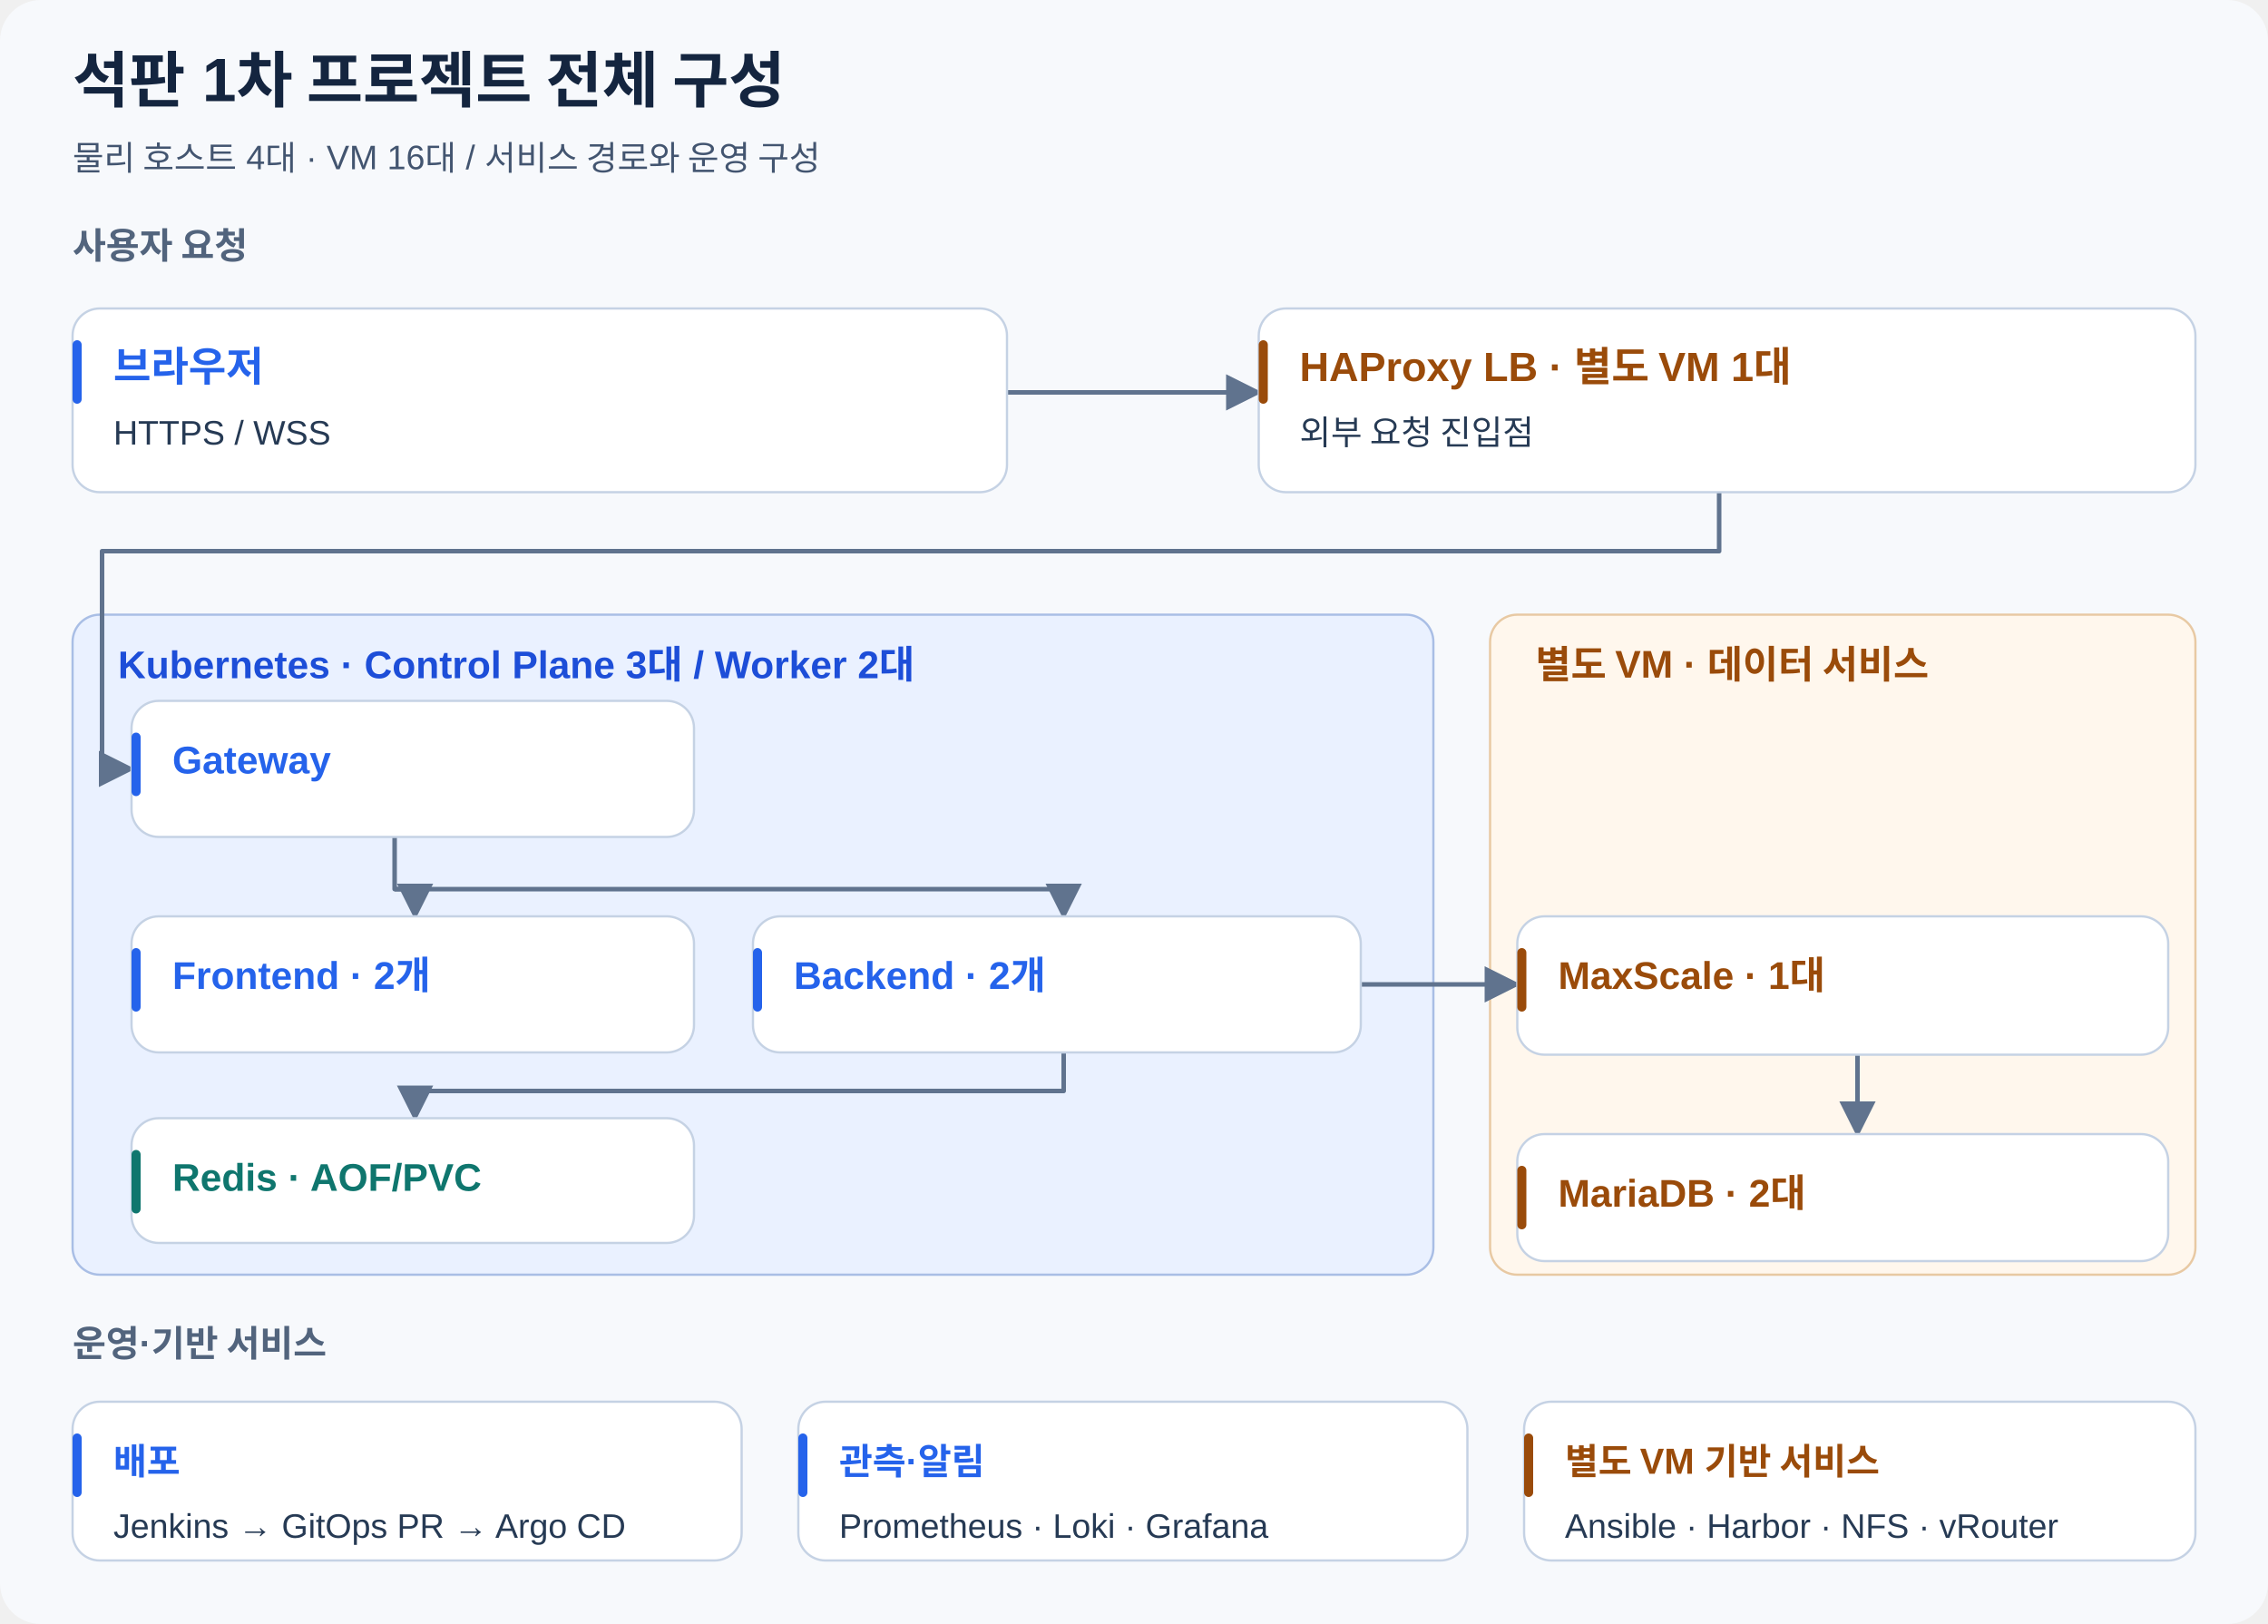
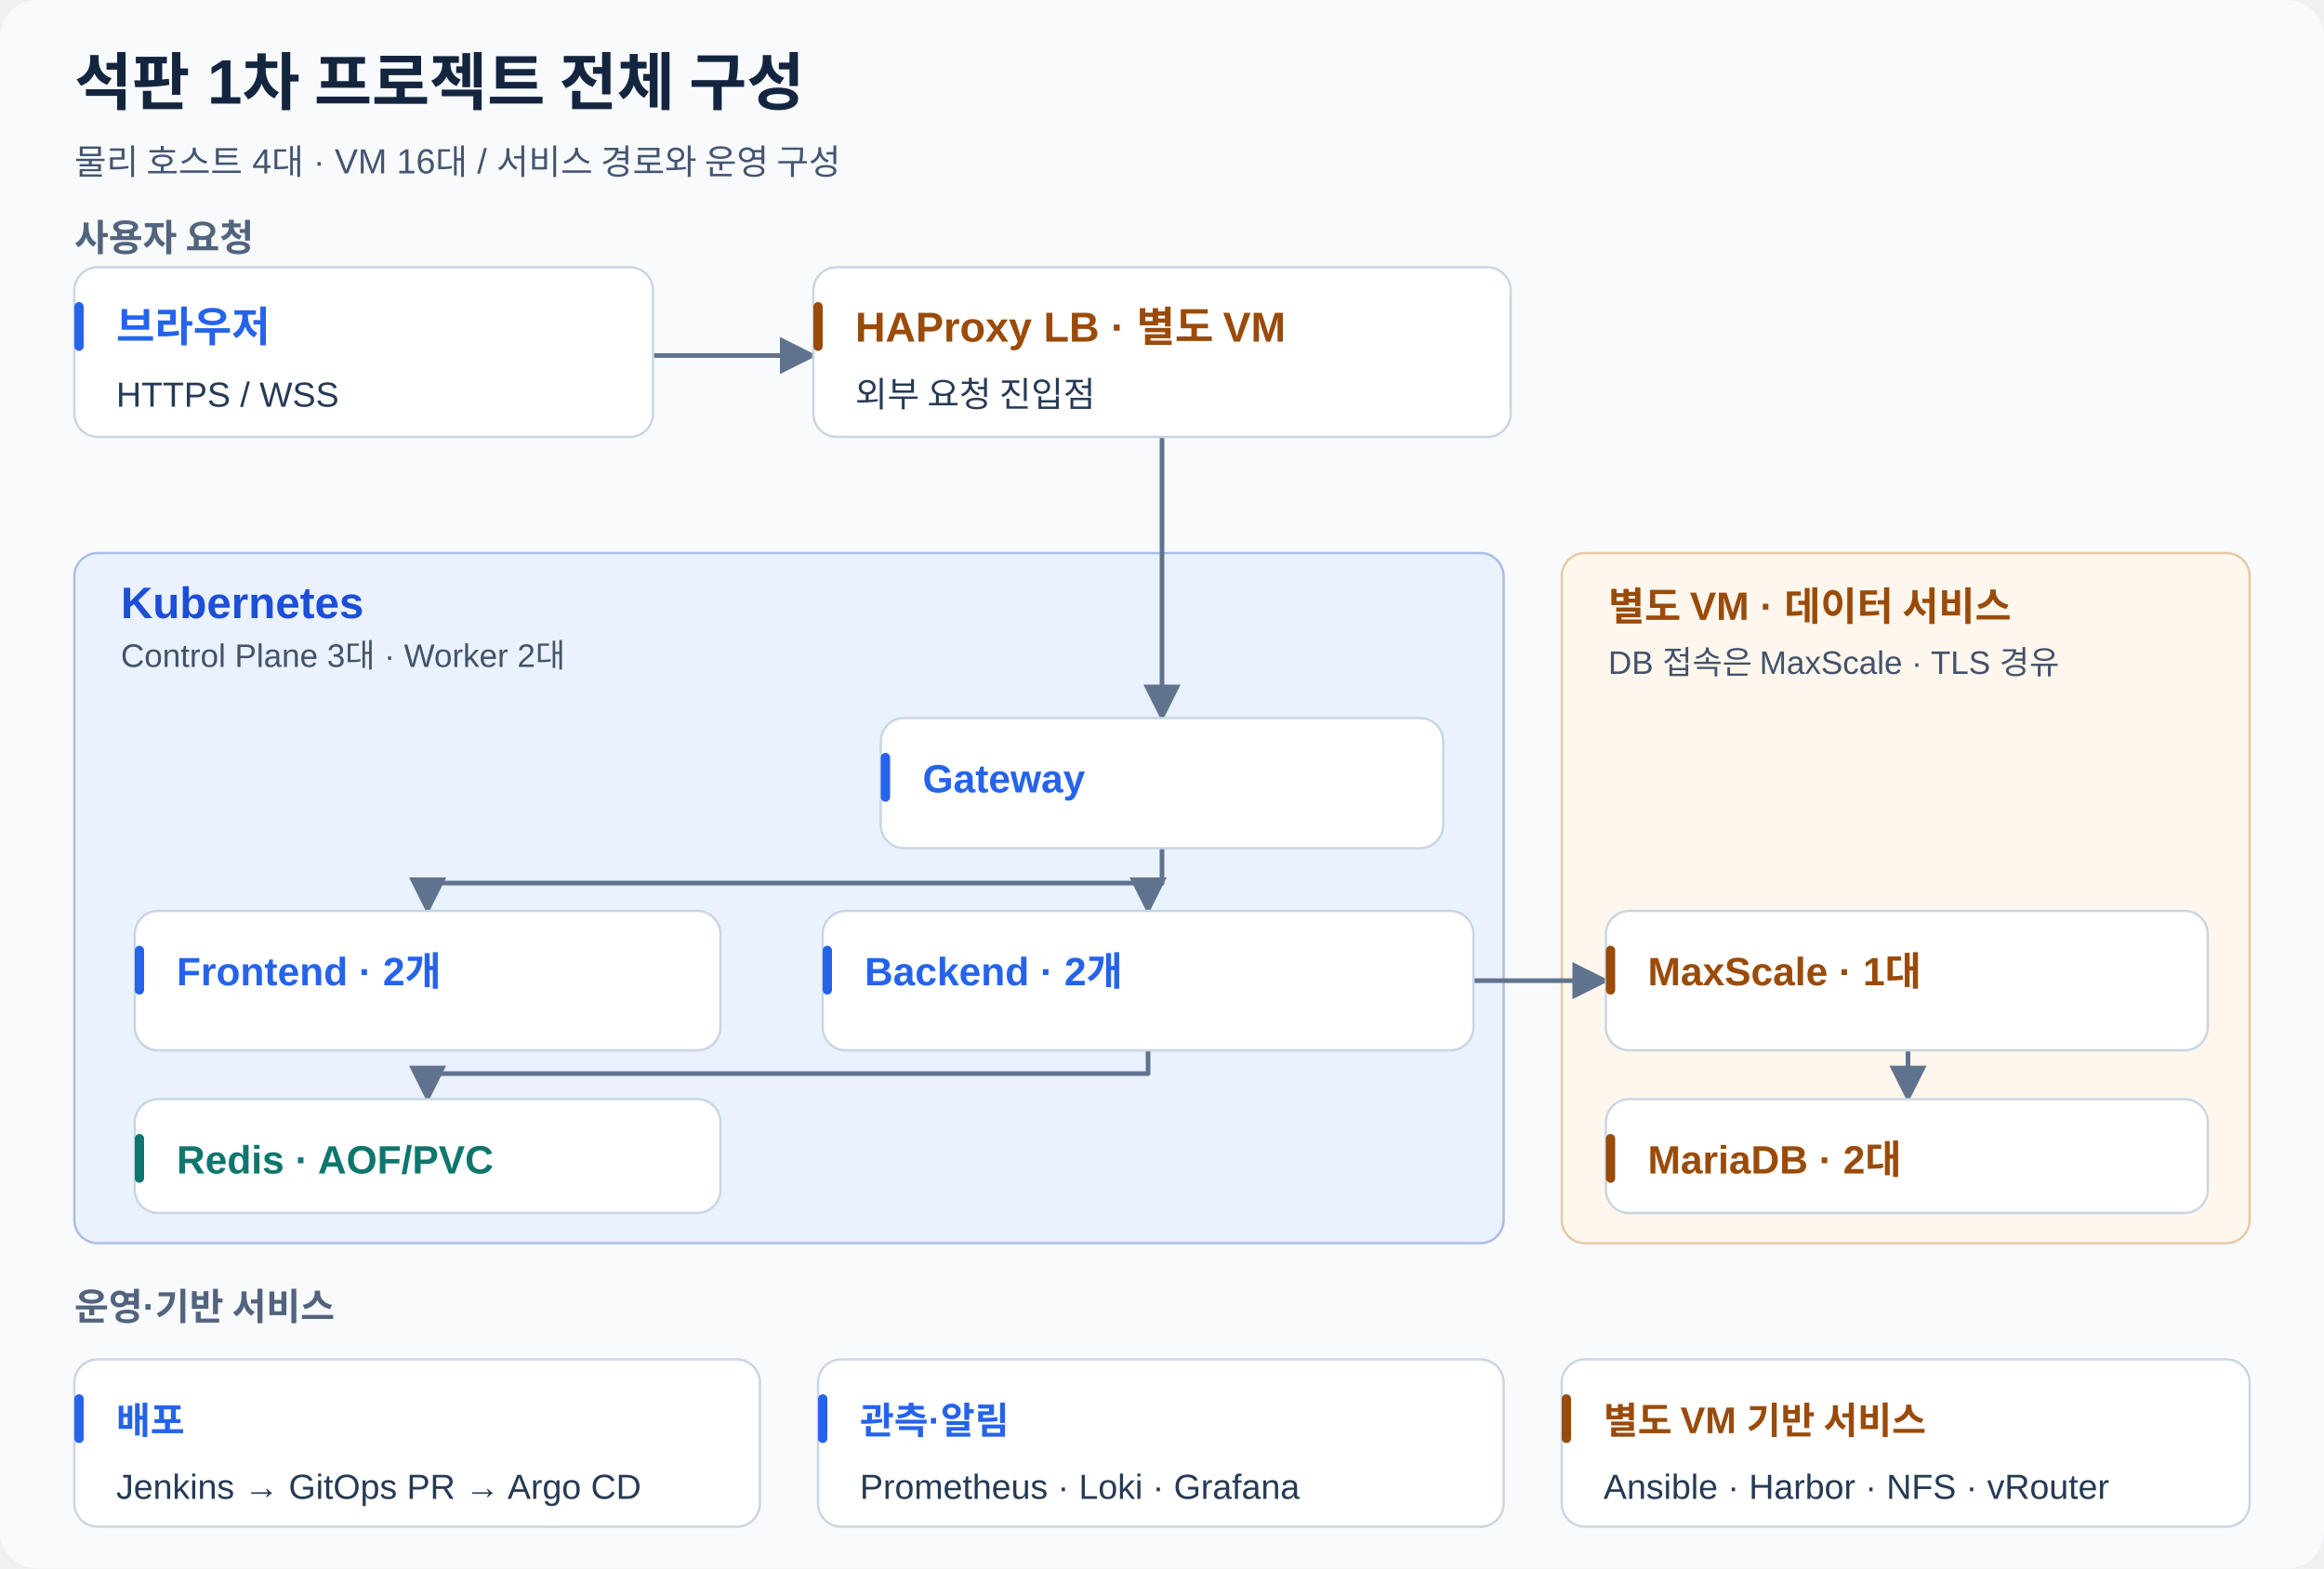
- <svg xmlns="http://www.w3.org/2000/svg" width="1000" height="716" viewBox="0 0 1000 716" role="img" aria-labelledby="title desc">
+ <svg xmlns="http://www.w3.org/2000/svg" width="1000" height="675" viewBox="0 0 1000 675" role="img" aria-labelledby="title desc">
  <defs>
    <marker id="arrow" viewBox="0 0 10 10" refX="9" refY="5" markerWidth="8" markerHeight="8" orient="auto-start-reverse">
      <path d="M 0 0 L 10 5 L 0 10 z" fill="#60738e" />
    </marker>
  </defs>
-   <rect width="1000" height="716" rx="18" fill="#f7f9fc" />
+   <rect width="1000" height="675" rx="16" fill="#f8fafc" />
  <text x="32" y="45" font-family="Arial,'Noto Sans CJK KR','Malgun Gothic',sans-serif" font-size="27" font-weight="700" fill="#14253f">석판 1차 프로젝트 전체 구성</text>
  <text x="32" y="75" font-family="Arial,'Noto Sans CJK KR','Malgun Gothic',sans-serif" font-size="15" font-weight="400" fill="#435570">물리 호스트 4대 · VM 16대 / 서비스 경로와 운영 구성</text>
-   <rect x="32" y="271" width="600" height="291" rx="12" fill="#eaf1ff" stroke="#a9bee5" />
-   <text x="52" y="299" font-family="Arial,'Noto Sans CJK KR','Malgun Gothic',sans-serif" font-size="17" font-weight="700" fill="#1d4ed8">Kubernetes · Control Plane 3대 / Worker 2대</text>
-   <rect x="657" y="271" width="311" height="291" rx="12" fill="#fff7ed" stroke="#e8c9a3" />
-   <text x="677" y="299" font-family="Arial,'Noto Sans CJK KR','Malgun Gothic',sans-serif" font-size="17" font-weight="700" fill="#9a4b0a">별도 VM · 데이터 서비스</text>
-   <path d="M 444 173 H 555" fill="none" stroke="#60738e" stroke-width="2" stroke-linejoin="round" marker-end="url(#arrow)" />
-   <path d="M 758 217 V 243 H 45 V 339 H 58" fill="none" stroke="#60738e" stroke-width="2" stroke-linejoin="round" marker-end="url(#arrow)" />
-   <path d="M 174 369 V 392 H 183 V 404" fill="none" stroke="#60738e" stroke-width="2" stroke-linejoin="round" marker-end="url(#arrow)" />
-   <path d="M 174 392 H 469 V 404" fill="none" stroke="#60738e" stroke-width="2" stroke-linejoin="round" marker-end="url(#arrow)" />
-   <path d="M 469 464 V 481 H 183 V 493" fill="none" stroke="#60738e" stroke-width="2" stroke-linejoin="round" marker-end="url(#arrow)" />
-   <path d="M 600 434 H 669" fill="none" stroke="#60738e" stroke-width="2" stroke-linejoin="round" marker-end="url(#arrow)" />
-   <path d="M 819 465 V 500" fill="none" stroke="#60738e" stroke-width="2" stroke-linejoin="round" marker-end="url(#arrow)" />
-   <text x="32" y="114" font-family="Arial,'Noto Sans CJK KR','Malgun Gothic',sans-serif" font-size="16" font-weight="700" fill="#52647d">사용자 요청</text>
-   <rect x="32" y="136" width="412" height="81" rx="12" fill="#ffffff" stroke="#c5d2e4" />
-   <rect x="32" y="150" width="4" height="28" rx="2" fill="#2563eb" />
-   <text x="50" y="168" font-family="Arial,'Noto Sans CJK KR','Malgun Gothic',sans-serif" font-size="18" font-weight="700" fill="#2563eb">브라우저</text>
-   <text x="50" y="196" font-family="Arial,'Noto Sans CJK KR','Malgun Gothic',sans-serif" font-size="15" font-weight="400" fill="#263a54">HTTPS / WSS</text>
-   <rect x="555" y="136" width="413" height="81" rx="12" fill="#ffffff" stroke="#c5d2e4" />
-   <rect x="555" y="150" width="4" height="28" rx="2" fill="#9a4b0a" />
-   <text x="573" y="168" font-family="Arial,'Noto Sans CJK KR','Malgun Gothic',sans-serif" font-size="18" font-weight="700" fill="#9a4b0a">HAProxy LB · 별도 VM 1대</text>
-   <text x="573" y="196" font-family="Arial,'Noto Sans CJK KR','Malgun Gothic',sans-serif" font-size="15" font-weight="400" fill="#263a54">외부 요청 진입점</text>
-   <rect x="58" y="309" width="248" height="60" rx="12" fill="#ffffff" stroke="#c5d2e4" />
-   <rect x="58" y="323" width="4" height="28" rx="2" fill="#2563eb" />
-   <text x="76" y="341" font-family="Arial,'Noto Sans CJK KR','Malgun Gothic',sans-serif" font-size="17" font-weight="700" fill="#2563eb">Gateway</text>
-   <rect x="58" y="404" width="248" height="60" rx="12" fill="#ffffff" stroke="#c5d2e4" />
-   <rect x="58" y="418" width="4" height="28" rx="2" fill="#2563eb" />
-   <text x="76" y="436" font-family="Arial,'Noto Sans CJK KR','Malgun Gothic',sans-serif" font-size="17" font-weight="700" fill="#2563eb">Frontend · 2개</text>
-   <rect x="332" y="404" width="268" height="60" rx="12" fill="#ffffff" stroke="#c5d2e4" />
-   <rect x="332" y="418" width="4" height="28" rx="2" fill="#2563eb" />
-   <text x="350" y="436" font-family="Arial,'Noto Sans CJK KR','Malgun Gothic',sans-serif" font-size="17" font-weight="700" fill="#2563eb">Backend · 2개</text>
-   <rect x="58" y="493" width="248" height="55" rx="12" fill="#ffffff" stroke="#c5d2e4" />
-   <rect x="58" y="507" width="4" height="28" rx="2" fill="#0f766e" />
-   <text x="76" y="525" font-family="Arial,'Noto Sans CJK KR','Malgun Gothic',sans-serif" font-size="17" font-weight="700" fill="#0f766e">Redis · AOF/PVC</text>
-   <rect x="669" y="404" width="287" height="61" rx="12" fill="#ffffff" stroke="#c5d2e4" />
-   <rect x="669" y="418" width="4" height="28" rx="2" fill="#9a4b0a" />
-   <text x="687" y="436" font-family="Arial,'Noto Sans CJK KR','Malgun Gothic',sans-serif" font-size="17" font-weight="700" fill="#9a4b0a">MaxScale · 1대</text>
-   <rect x="669" y="500" width="287" height="56" rx="12" fill="#ffffff" stroke="#c5d2e4" />
-   <rect x="669" y="514" width="4" height="28" rx="2" fill="#9a4b0a" />
-   <text x="687" y="532" font-family="Arial,'Noto Sans CJK KR','Malgun Gothic',sans-serif" font-size="17" font-weight="700" fill="#9a4b0a">MariaDB · 2대</text>
-   <text x="32" y="598" font-family="Arial,'Noto Sans CJK KR','Malgun Gothic',sans-serif" font-size="16" font-weight="700" fill="#52647d">운영·기반 서비스</text>
-   <rect x="32" y="618" width="295" height="70" rx="12" fill="#ffffff" stroke="#c5d2e4" />
-   <rect x="32" y="632" width="4" height="28" rx="2" fill="#2563eb" />
-   <text x="50" y="650" font-family="Arial,'Noto Sans CJK KR','Malgun Gothic',sans-serif" font-size="16" font-weight="700" fill="#2563eb">배포</text>
-   <text x="50" y="678" font-family="Arial,'Noto Sans CJK KR','Malgun Gothic',sans-serif" font-size="15" font-weight="400" fill="#263a54">Jenkins → GitOps PR → Argo CD</text>
-   <rect x="352" y="618" width="295" height="70" rx="12" fill="#ffffff" stroke="#c5d2e4" />
-   <rect x="352" y="632" width="4" height="28" rx="2" fill="#2563eb" />
-   <text x="370" y="650" font-family="Arial,'Noto Sans CJK KR','Malgun Gothic',sans-serif" font-size="16" font-weight="700" fill="#2563eb">관측·알림</text>
-   <text x="370" y="678" font-family="Arial,'Noto Sans CJK KR','Malgun Gothic',sans-serif" font-size="15" font-weight="400" fill="#263a54">Prometheus · Loki · Grafana</text>
-   <rect x="672" y="618" width="296" height="70" rx="12" fill="#ffffff" stroke="#c5d2e4" />
-   <rect x="672" y="632" width="4" height="28" rx="2" fill="#9a4b0a" />
-   <text x="690" y="650" font-family="Arial,'Noto Sans CJK KR','Malgun Gothic',sans-serif" font-size="16" font-weight="700" fill="#9a4b0a">별도 VM 기반 서비스</text>
-   <text x="690" y="678" font-family="Arial,'Noto Sans CJK KR','Malgun Gothic',sans-serif" font-size="15" font-weight="400" fill="#263a54">Ansible · Harbor · NFS · vRouter</text>
+   <rect x="32" y="238" width="615" height="297" rx="10" fill="#eaf1ff" stroke="#a9bee5" />
+   <text x="52" y="266" font-family="Arial,'Noto Sans CJK KR','Malgun Gothic',sans-serif" font-size="19" font-weight="700" fill="#1d4ed8">Kubernetes</text>
+   <text x="52" y="287" font-family="Arial,'Noto Sans CJK KR','Malgun Gothic',sans-serif" font-size="14" font-weight="400" fill="#42526b">Control Plane 3대 · Worker 2대</text>
+   <rect x="672" y="238" width="296" height="297" rx="10" fill="#fff7ed" stroke="#e8c9a3" />
+   <text x="692" y="267" font-family="Arial,'Noto Sans CJK KR','Malgun Gothic',sans-serif" font-size="17" font-weight="700" fill="#9a4b0a">별도 VM · 데이터 서비스</text>
+   <text x="692" y="290" font-family="Arial,'Noto Sans CJK KR','Malgun Gothic',sans-serif" font-size="14" font-weight="400" fill="#42526b">DB 접속은 MaxScale · TLS 경유</text>
+   <path d="M 281 153 H 350" fill="none" stroke="#60738e" stroke-width="2" stroke-linejoin="round" stroke-linecap="round" marker-end="url(#arrow)" />
+   <path d="M 500 188 V 309" fill="none" stroke="#60738e" stroke-width="2" stroke-linejoin="round" stroke-linecap="round" marker-end="url(#arrow)" />
+   <path d="M 500 365 V 380 H 184 V 392" fill="none" stroke="#60738e" stroke-width="2" stroke-linejoin="round" stroke-linecap="round" marker-end="url(#arrow)" />
+   <path d="M 500 380 H 494 V 392" fill="none" stroke="#60738e" stroke-width="2" stroke-linejoin="round" stroke-linecap="round" marker-end="url(#arrow)" />
+   <path d="M 494 452 V 462 H 184 V 473" fill="none" stroke="#60738e" stroke-width="2" stroke-linejoin="round" stroke-linecap="round" marker-end="url(#arrow)" />
+   <path d="M 634 422 H 691" fill="none" stroke="#60738e" stroke-width="2" stroke-linejoin="round" stroke-linecap="round" marker-end="url(#arrow)" />
+   <path d="M 821 452 V 473" fill="none" stroke="#60738e" stroke-width="2" stroke-linejoin="round" stroke-linecap="round" marker-end="url(#arrow)" />
+   <text x="32" y="108" font-family="Arial,'Noto Sans CJK KR','Malgun Gothic',sans-serif" font-size="16" font-weight="700" fill="#52647d">사용자 요청</text>
+   <rect x="32" y="115" width="249" height="73" rx="10" fill="#ffffff" stroke="#cad5e3" />
+   <rect x="32" y="130" width="4" height="21" rx="2" fill="#2563eb" />
+   <text x="50" y="147" font-family="Arial,'Noto Sans CJK KR','Malgun Gothic',sans-serif" font-size="18" font-weight="700" fill="#2563eb">브라우저</text>
+   <text x="50" y="175" font-family="Arial,'Noto Sans CJK KR','Malgun Gothic',sans-serif" font-size="15" font-weight="400" fill="#263a54">HTTPS / WSS</text>
+   <rect x="350" y="115" width="300" height="73" rx="10" fill="#ffffff" stroke="#cad5e3" />
+   <rect x="350" y="130" width="4" height="21" rx="2" fill="#9a4b0a" />
+   <text x="368" y="147" font-family="Arial,'Noto Sans CJK KR','Malgun Gothic',sans-serif" font-size="18" font-weight="700" fill="#9a4b0a">HAProxy LB · 별도 VM</text>
+   <text x="368" y="175" font-family="Arial,'Noto Sans CJK KR','Malgun Gothic',sans-serif" font-size="15" font-weight="400" fill="#263a54">외부 요청 진입점</text>
+   <rect x="379" y="309" width="242" height="56" rx="10" fill="#ffffff" stroke="#cad5e3" />
+   <rect x="379" y="324" width="4" height="21" rx="2" fill="#2563eb" />
+   <text x="397" y="341" font-family="Arial,'Noto Sans CJK KR','Malgun Gothic',sans-serif" font-size="17" font-weight="700" fill="#2563eb">Gateway</text>
+   <rect x="58" y="392" width="252" height="60" rx="10" fill="#ffffff" stroke="#cad5e3" />
+   <rect x="58" y="407" width="4" height="21" rx="2" fill="#2563eb" />
+   <text x="76" y="424" font-family="Arial,'Noto Sans CJK KR','Malgun Gothic',sans-serif" font-size="17" font-weight="700" fill="#2563eb">Frontend · 2개</text>
+   <rect x="354" y="392" width="280" height="60" rx="10" fill="#ffffff" stroke="#cad5e3" />
+   <rect x="354" y="407" width="4" height="21" rx="2" fill="#2563eb" />
+   <text x="372" y="424" font-family="Arial,'Noto Sans CJK KR','Malgun Gothic',sans-serif" font-size="17" font-weight="700" fill="#2563eb">Backend · 2개</text>
+   <rect x="58" y="473" width="252" height="49" rx="10" fill="#ffffff" stroke="#cad5e3" />
+   <rect x="58" y="488" width="4" height="21" rx="2" fill="#0f766e" />
+   <text x="76" y="505" font-family="Arial,'Noto Sans CJK KR','Malgun Gothic',sans-serif" font-size="17" font-weight="700" fill="#0f766e">Redis · AOF/PVC</text>
+   <rect x="691" y="392" width="259" height="60" rx="10" fill="#ffffff" stroke="#cad5e3" />
+   <rect x="691" y="407" width="4" height="21" rx="2" fill="#9a4b0a" />
+   <text x="709" y="424" font-family="Arial,'Noto Sans CJK KR','Malgun Gothic',sans-serif" font-size="17" font-weight="700" fill="#9a4b0a">MaxScale · 1대</text>
+   <rect x="691" y="473" width="259" height="49" rx="10" fill="#ffffff" stroke="#cad5e3" />
+   <rect x="691" y="488" width="4" height="21" rx="2" fill="#9a4b0a" />
+   <text x="709" y="505" font-family="Arial,'Noto Sans CJK KR','Malgun Gothic',sans-serif" font-size="17" font-weight="700" fill="#9a4b0a">MariaDB · 2대</text>
+   <text x="32" y="568" font-family="Arial,'Noto Sans CJK KR','Malgun Gothic',sans-serif" font-size="16" font-weight="700" fill="#52647d">운영·기반 서비스</text>
+   <rect x="32" y="585" width="295" height="72" rx="10" fill="#ffffff" stroke="#cad5e3" />
+   <rect x="32" y="600" width="4" height="21" rx="2" fill="#2563eb" />
+   <text x="50" y="617" font-family="Arial,'Noto Sans CJK KR','Malgun Gothic',sans-serif" font-size="16" font-weight="700" fill="#2563eb">배포</text>
+   <text x="50" y="645" font-family="Arial,'Noto Sans CJK KR','Malgun Gothic',sans-serif" font-size="15" font-weight="400" fill="#263a54">Jenkins → GitOps PR → Argo CD</text>
+   <rect x="352" y="585" width="295" height="72" rx="10" fill="#ffffff" stroke="#cad5e3" />
+   <rect x="352" y="600" width="4" height="21" rx="2" fill="#2563eb" />
+   <text x="370" y="617" font-family="Arial,'Noto Sans CJK KR','Malgun Gothic',sans-serif" font-size="16" font-weight="700" fill="#2563eb">관측·알림</text>
+   <text x="370" y="645" font-family="Arial,'Noto Sans CJK KR','Malgun Gothic',sans-serif" font-size="15" font-weight="400" fill="#263a54">Prometheus · Loki · Grafana</text>
+   <rect x="672" y="585" width="296" height="72" rx="10" fill="#ffffff" stroke="#cad5e3" />
+   <rect x="672" y="600" width="4" height="21" rx="2" fill="#9a4b0a" />
+   <text x="690" y="617" font-family="Arial,'Noto Sans CJK KR','Malgun Gothic',sans-serif" font-size="16" font-weight="700" fill="#9a4b0a">별도 VM 기반 서비스</text>
+   <text x="690" y="645" font-family="Arial,'Noto Sans CJK KR','Malgun Gothic',sans-serif" font-size="15" font-weight="400" fill="#263a54">Ansible · Harbor · NFS · vRouter</text>
</svg>
